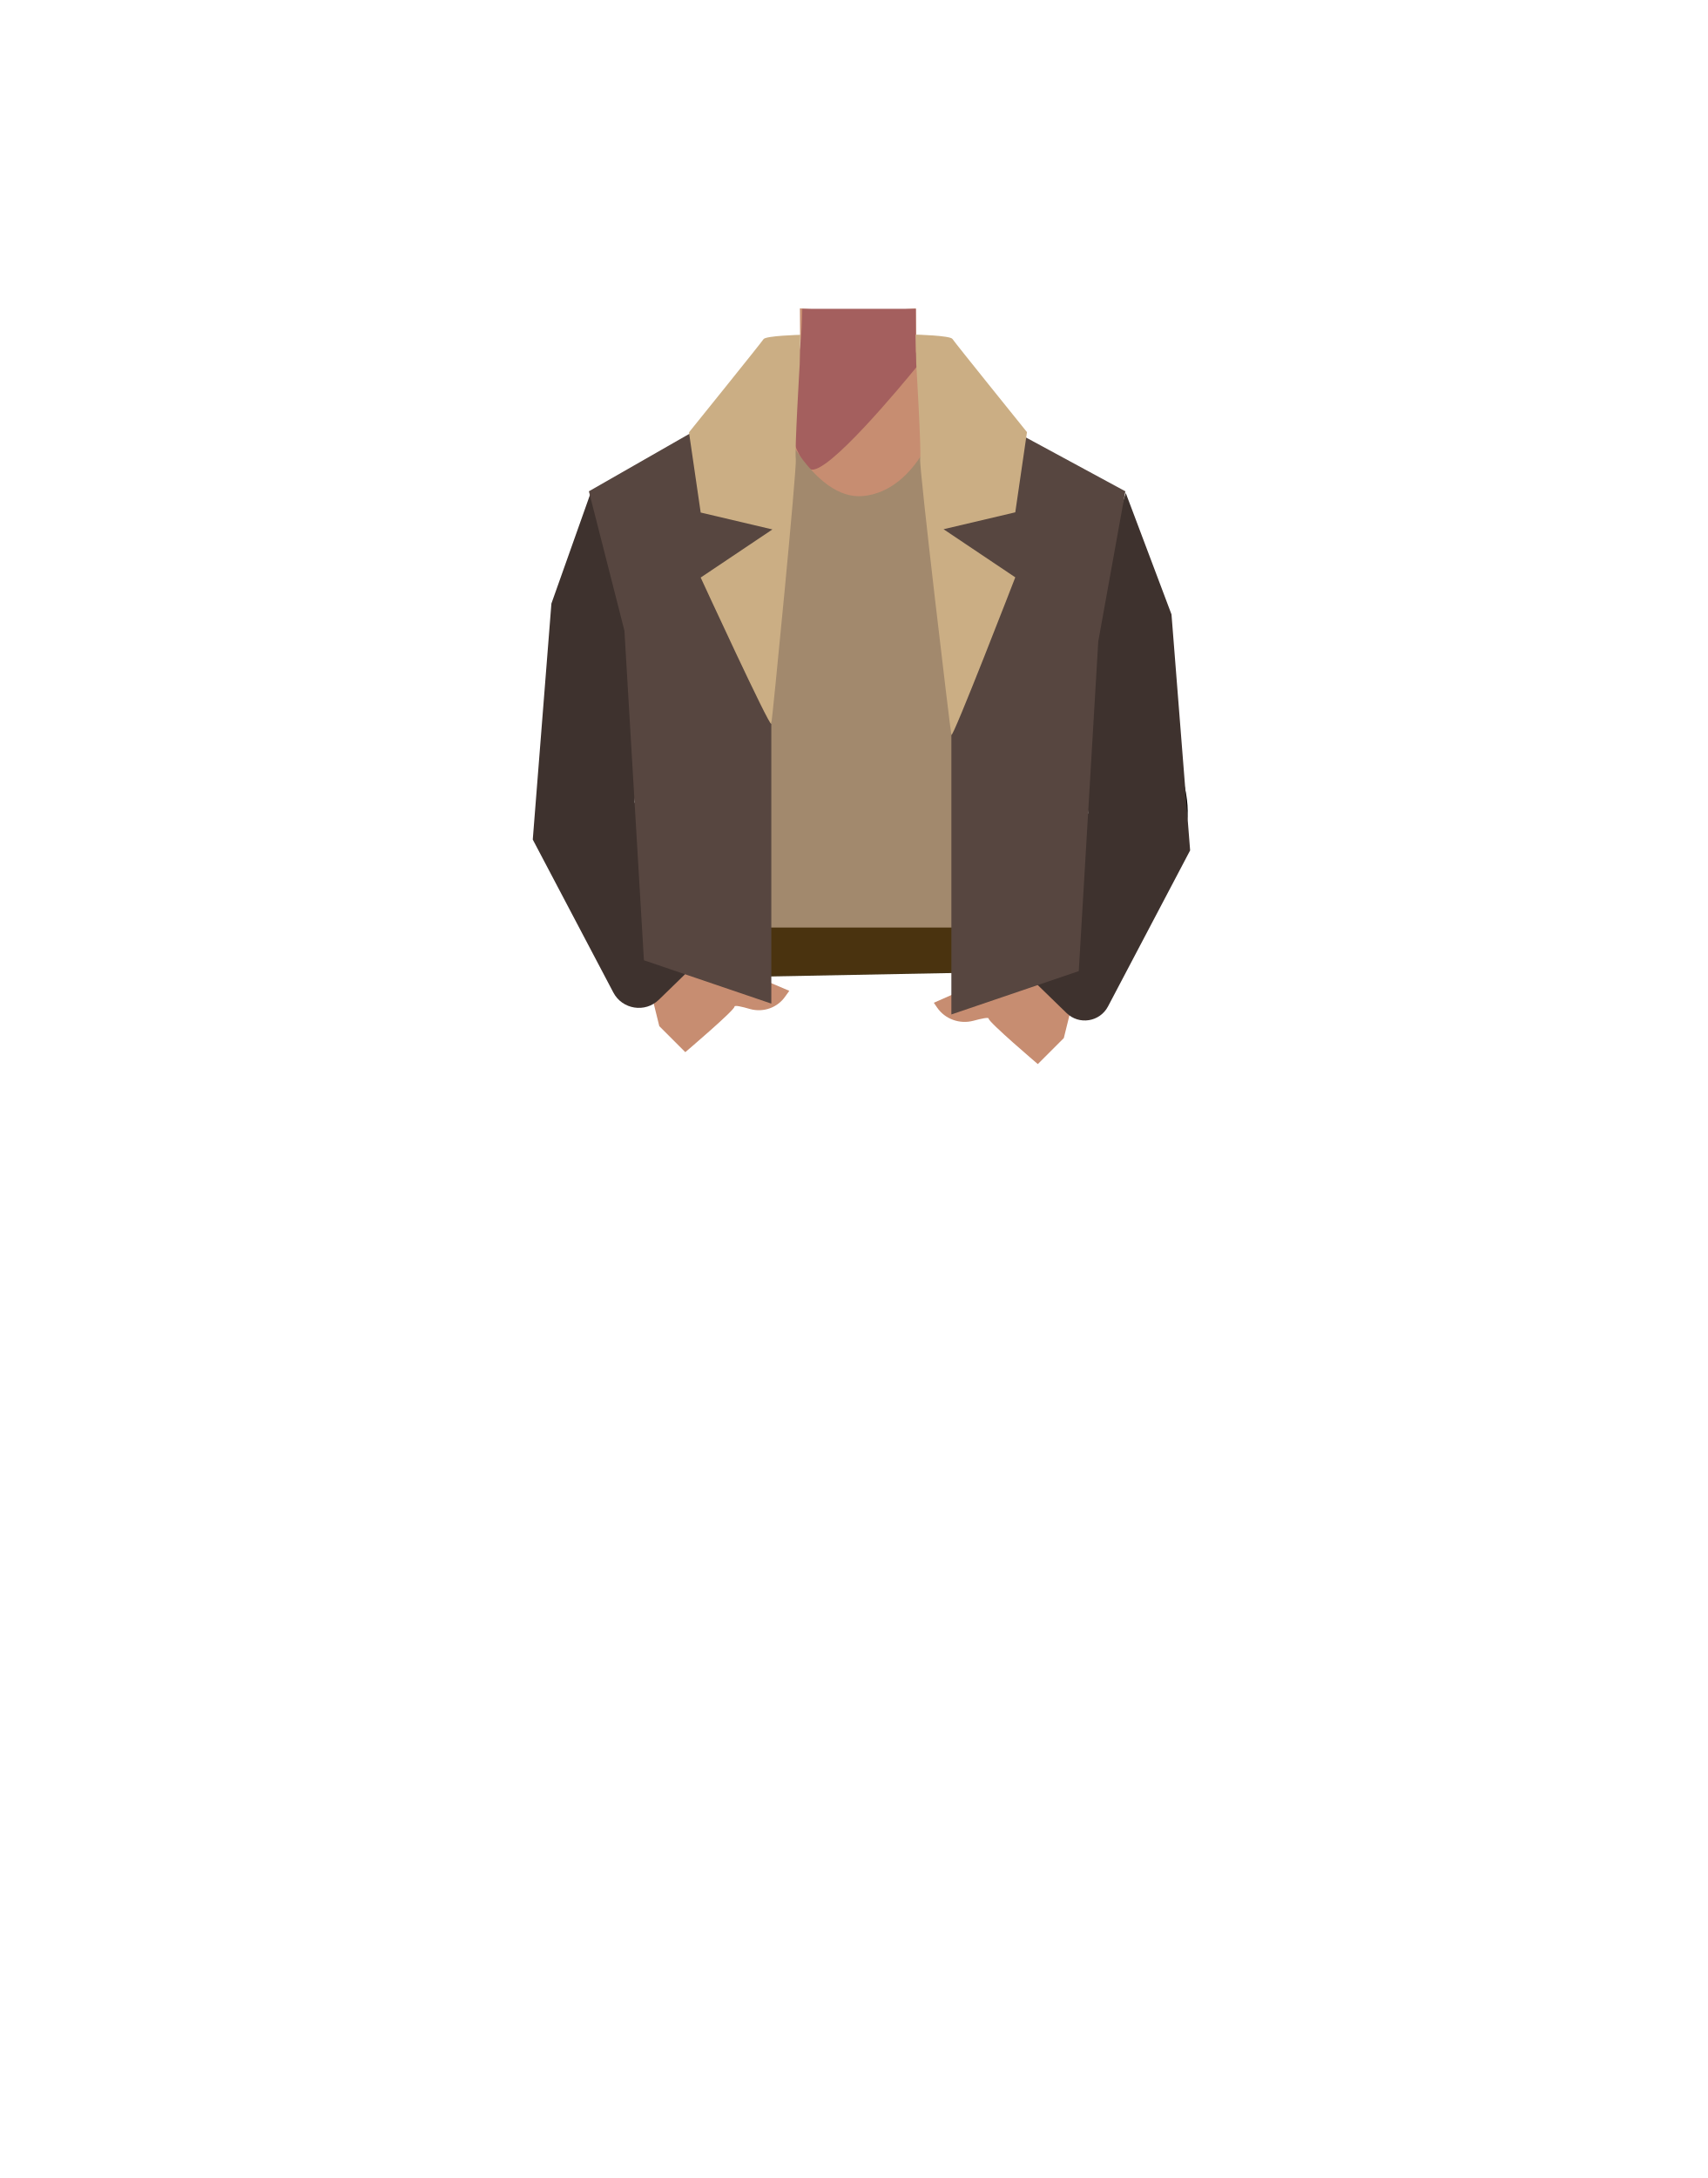
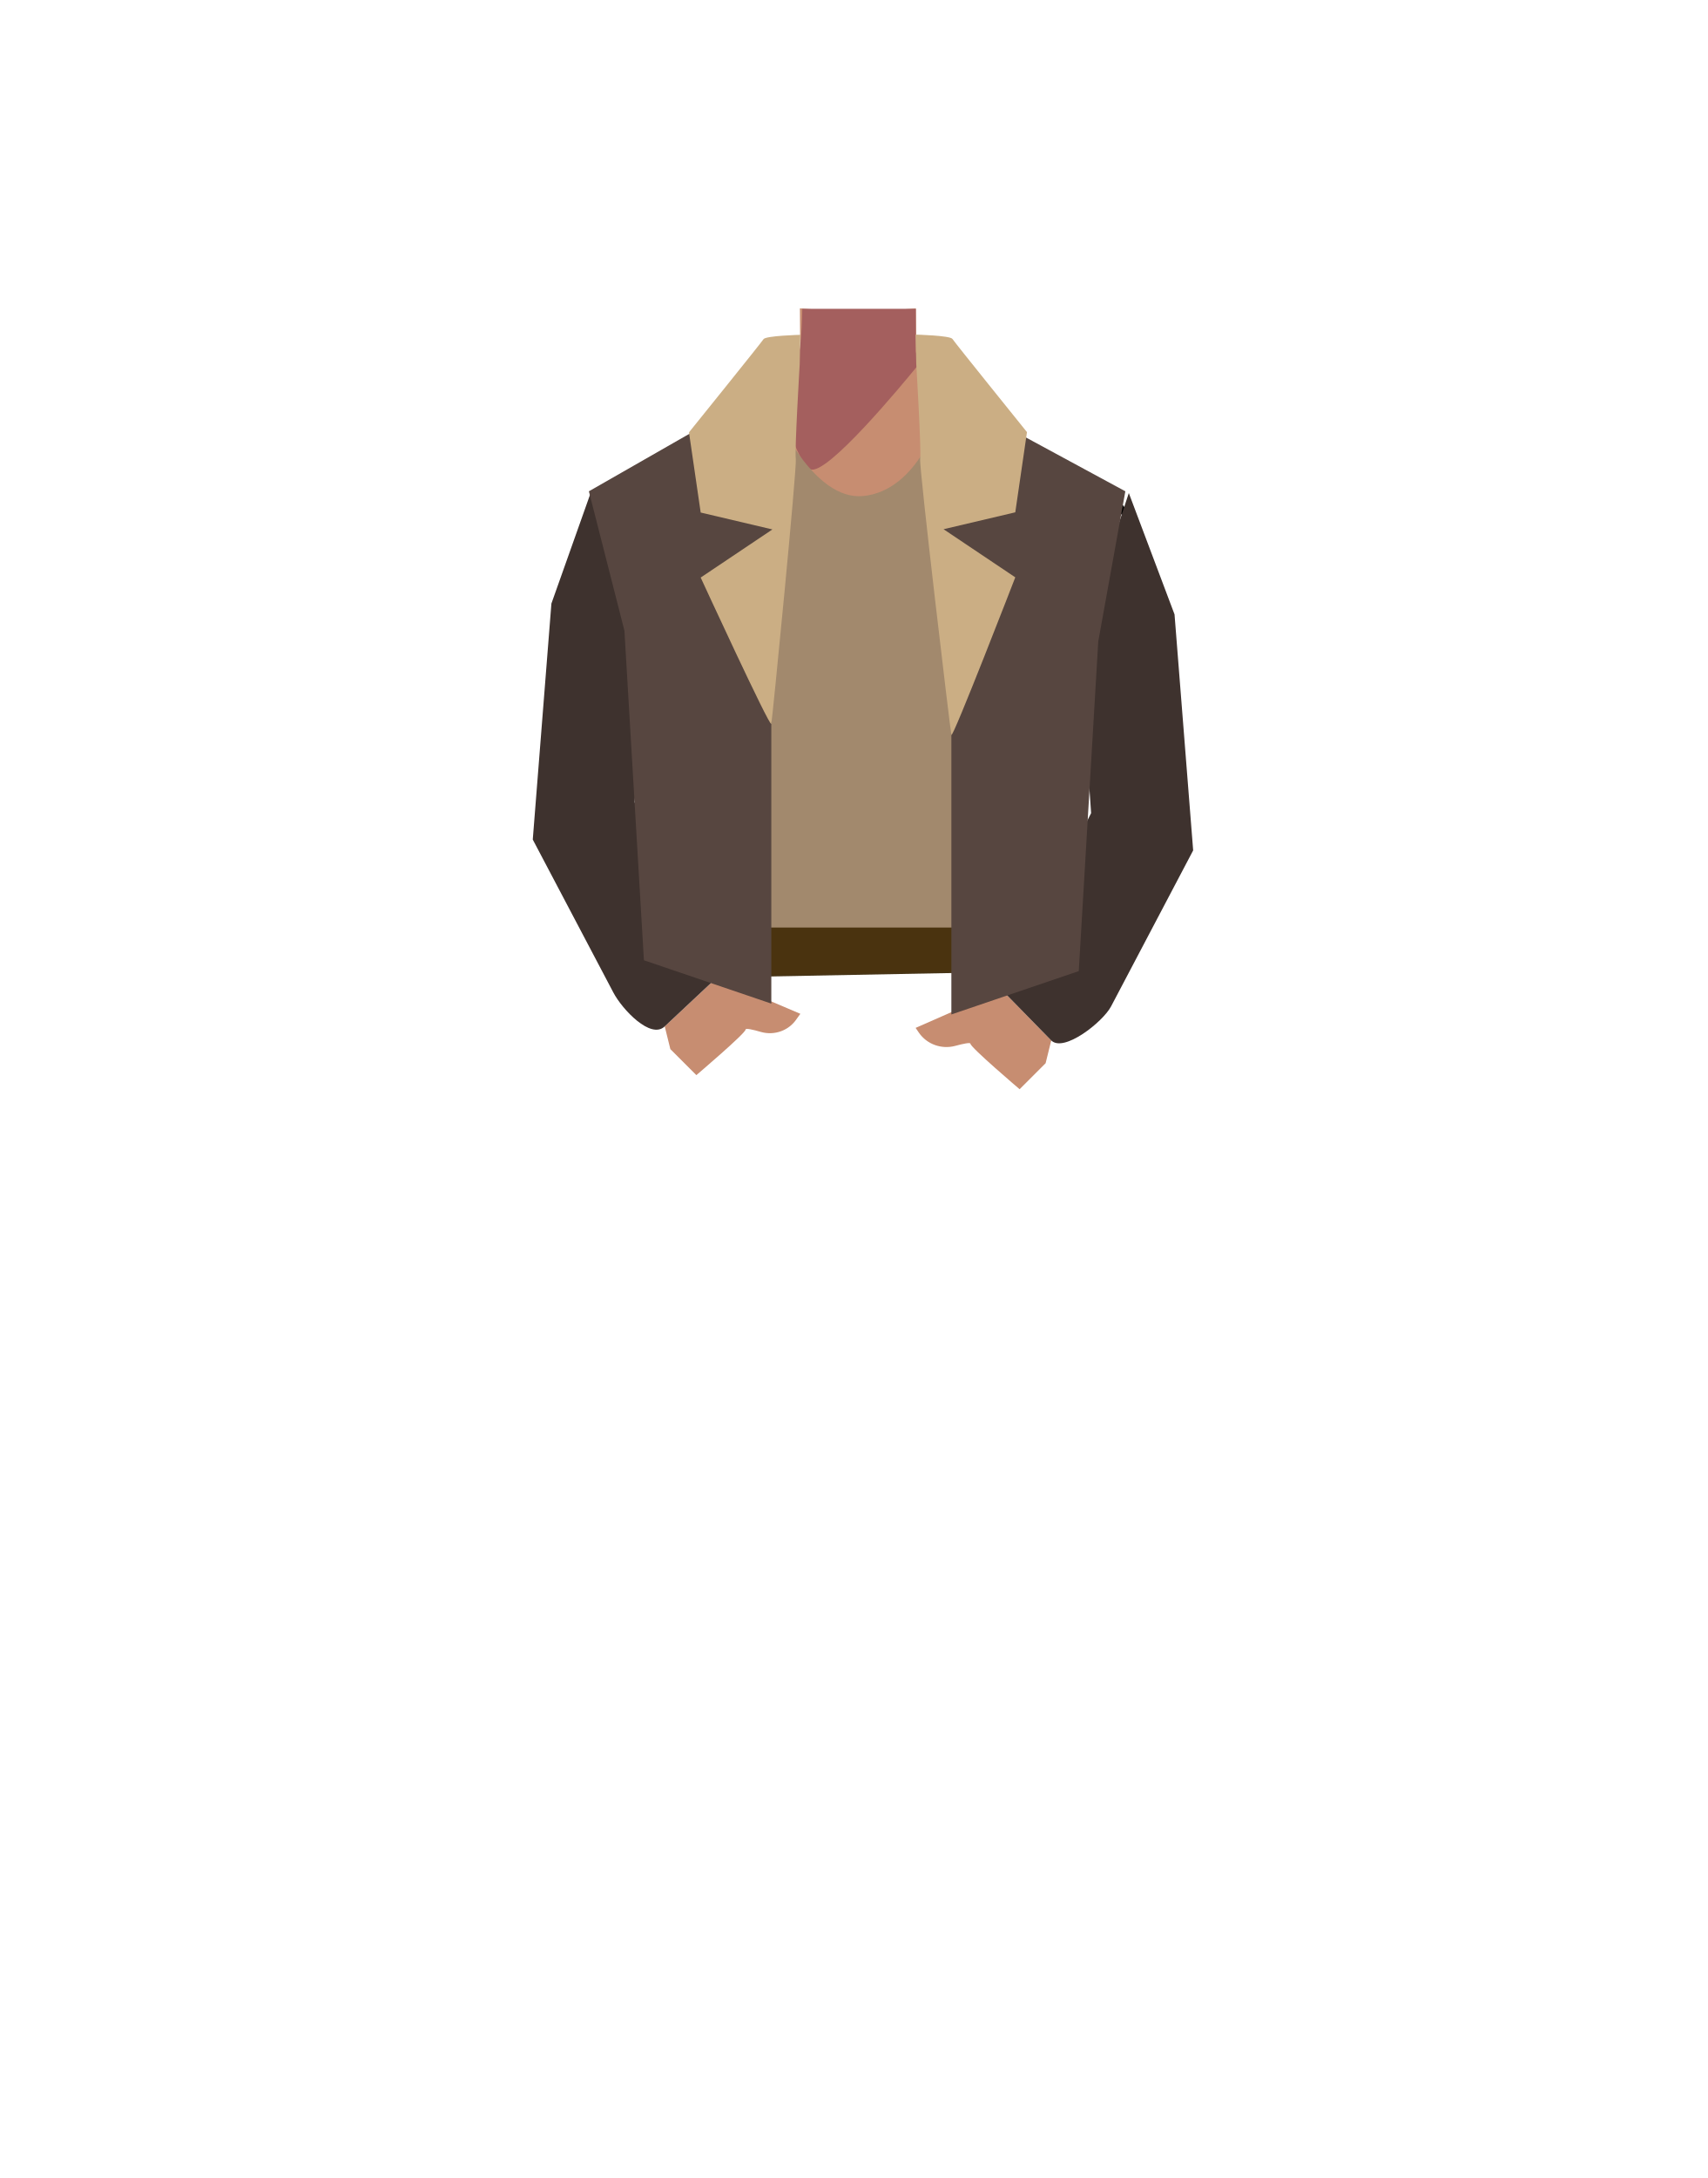
<svg xmlns="http://www.w3.org/2000/svg" version="1.1" id="Calque_1" x="0px" y="0px" viewBox="0 0 788 1005" style="enable-background:new 0 0 788 1005;" xml:space="preserve">
  <style type="text/css">
	.st0{fill:#C78D71;}
	.st1{fill:#A45F5E;}
	.st2{fill:none;}
	.st3{fill:#473415;}
	.st4{fill:none;stroke:#000000;stroke-width:3;stroke-miterlimit:10;}
	.st5{fill:#A2896D;}
	.st6{fill:#4A330F;}
	.st7{fill:#3E322E;}
	.st8{fill:#574640;}
	.st9{fill:#CBAE84;}
</style>
  <path class="st0" d="M411.2,321.5c10.8,7,22.3,34.9,34.8,37.7c4.4,1,13.4-5.2,15.8-9.1c8.9-14,4.6-53.2,17.2-64  c10.6-9.1,36.2-3.9,36.9-42.3c0.4-23.3-25-29.7-31.6-32c-1.1-0.4-8-2.6-9-3.2l-36.6-23.1c-9.6-4.7-15.7-14.5-15.8-25.1l-0.2-18.1  l-27,2.1l-26.5-2.1l0.1,15.7c0.1,12.1-6.7,23.1-17.5,28.5l-40.1,19.9c0,0-35.4,10.7-35,37.3c0.6,38.4,26.2,33.2,36.9,42.3  c12.6,10.8,8.3,50,17.2,64c2.5,3.8,11.4,10.1,15.8,9.1c12.5-2.9,23.5-31.6,34.8-37.7C387.6,317.9,404.9,317.4,411.2,321.5z" />
  <path class="st1" d="M424,168.2l-1,1.2c-6.3,7.7-41.7,50.6-49,47.1c-2.2-1.1-4.5-5.1-6.7-10.1l0,0c-4.5-10.4-8.1-24.9-8.1-24.9  c0.6-0.6,1.2-1.2,1.8-1.9v-0.1c3.9-4.8,6.5-10.5,7.8-16.6c0-0.2,0.1-0.4,0.1-0.6l0,0c0.2-1,0.4-2.2,0.5-3.4l0,0  c0.5-4.4,0.8-10.3,0.9-16.3v-0.1h52.4v5.2v0.3v6.5v1.5v6l0.1,0.6l0,0l0.2,0.9l0.9,4.6l0,0L424,168.2z" />
  <path class="st2" d="M465.7,406.3c-0.9-4-5.7-25.3-5.6-33.8c0.1-9.2,4-27.7,1.8-36.6c-9.8-39.6-123.5-39.7-133.3,0  c-2.2,8.9,1.7,27.5,1.8,36.6c0.1,8.6-4.7,29.8-5.6,33.8c-11,50.3,70.4,73.4,70.4,73.4S476.8,456.7,465.7,406.3z" />
  <polygon class="st3" points="316.7,451.3 318.2,428.8 473.2,428.8 475.2,448.3 " />
  <path class="st4" d="M463.2,241.7c-6.4,26.9,7.5,55.9,7.5,55.9s20.6,58.8,27.2,78.5c3.1,9.3,9.2,28.7,32.6,21.7l0,0  c19.3-5.8,16.9-25.4,14.8-34.5c-4.2-18.6-16.8-55.5-17.7-74.4c-0.7-14.1,3.7-36-10.8-55.3c0,0-10.1-17.1-29.9-13.5l-0.8,0.1  C474.8,222.1,465.8,230.6,463.2,241.7L463.2,241.7z" />
  <path class="st5" d="M433.7,191.8c0,0,53.8,19,70.1,28.7c28.6,17-18,75-18,75l-10.3,65l5,67.2l-7.7,11.8l-153.3,0.8l-8.3-11.9  l0.6-64.8c0,0-5.3-50.7-15.9-63c-23.8-27.6-1.2-86.2-1.2-86.2l63.7-22.7c0,0,16.9,39.3,39.9,37.2  C424.1,226.4,433.7,191.8,433.7,191.8z" />
  <polygon class="st6" points="316.6,450.5 318.1,428 473.1,428 475.1,447.5 " />
-   <path class="st0" d="M431,462.7l39.8-17.5l22.8,23.3L491,479l-12,12c0,0-22.7-19.3-22.7-21c0-0.7-3.3,0-7,1  c-6.3,1.7-13.1-0.7-16.8-6.1L431,462.7z" />
-   <path class="st0" d="M364.3,457.2l-38.8-16.5L301.7,463l2.6,10.5l12,12c0,0,22.7-19.3,22.7-21c0-0.8,3.4,0,7.2,1.1  c6.1,1.7,12.7-0.6,16.3-5.9L364.3,457.2z" />
-   <path class="st7" d="M519.6,227.5l21.1,56l8.6,108.9l-37.9,72c-3.8,7.2-13.4,8.7-19.2,3L474,449.7l28.2-74.5l-5.4-78.4L519.6,227.5z  " />
+   <path class="st0" d="M422.6,474.3l39.8-17.5l22.8,23.3l-2.6,10.5l-12,12c0,0-22.7-19.3-22.7-21c0-0.7-3.3,0-7,1  c-6.3,1.7-13.1-0.7-16.8-6.1L422.6,474.3z" />
+   <path class="st0" d="M369.4,467.8l-38.8-16.5l-23.8,22.3l2.6,10.5l12,12c0,0,22.7-19.3,22.7-21c0-0.8,3.4,0,7.2,1.1  c6.1,1.7,12.7-0.6,16.3-5.9L369.4,467.8z" />
+   <path class="st7" d="M521,227.5l21.1,56l8.6,108.9l-37.9,72c-3.8,7.2-21.8,21.4-27.6,15.7l-22.8-23.3l41.2-81.6l-5.4-78.4L521,227.5  z" />
  <polygon class="st8" points="430.9,178.8 439.1,299.2 439.1,468.1 497.9,448.1 506.9,296 519.4,226.7 " />
  <polygon class="st7" points="468.6,207.1 458.5,227.8 446.2,226 435.5,244.3 431,179.3 451.5,199.4 " />
-   <path class="st7" d="M272.6,227.5l-18.1,51l-8.6,108.9l37.2,70.6c4.1,7.8,14.7,9.5,21,3.3l17.1-16.6l-28.3-74.5l5.5-78.4  L272.6,227.5z" />
+   <path class="st7" d="M272.6,227.5l-18.1,51l-8.6,108.9l37.2,70.6c4.1,7.8,17.3,21.8,23.7,15.6l23.8-22.3l-37.7-81.1l5.5-78.4  L272.6,227.5z" />
  <polygon class="st8" points="364.3,173.8 356,294.2 356,463.1 297.2,443.1 288.2,291 271.8,226.7 " />
  <path class="st9" d="M422.9,168l-0.3-13.6c0,0,16,0.4,17,2s34.4,43,34.4,43l-5.4,37l-33.1,7.8l33.1,22.2c0,0-29,74.9-29.5,72.7  s-15-123.8-14.4-127.4S422.9,168,422.9,168z" />
  <path class="st9" d="M369.1,168.1l0.3-13.6c0,0-16,0.4-17,2s-34.4,43-34.4,43l5.4,37l33.1,7.8l-33.1,22.2c0,0,32.1,69.7,32.6,67.5  s11.9-118.6,11.3-122.2S369.1,168.1,369.1,168.1z" />
</svg>
